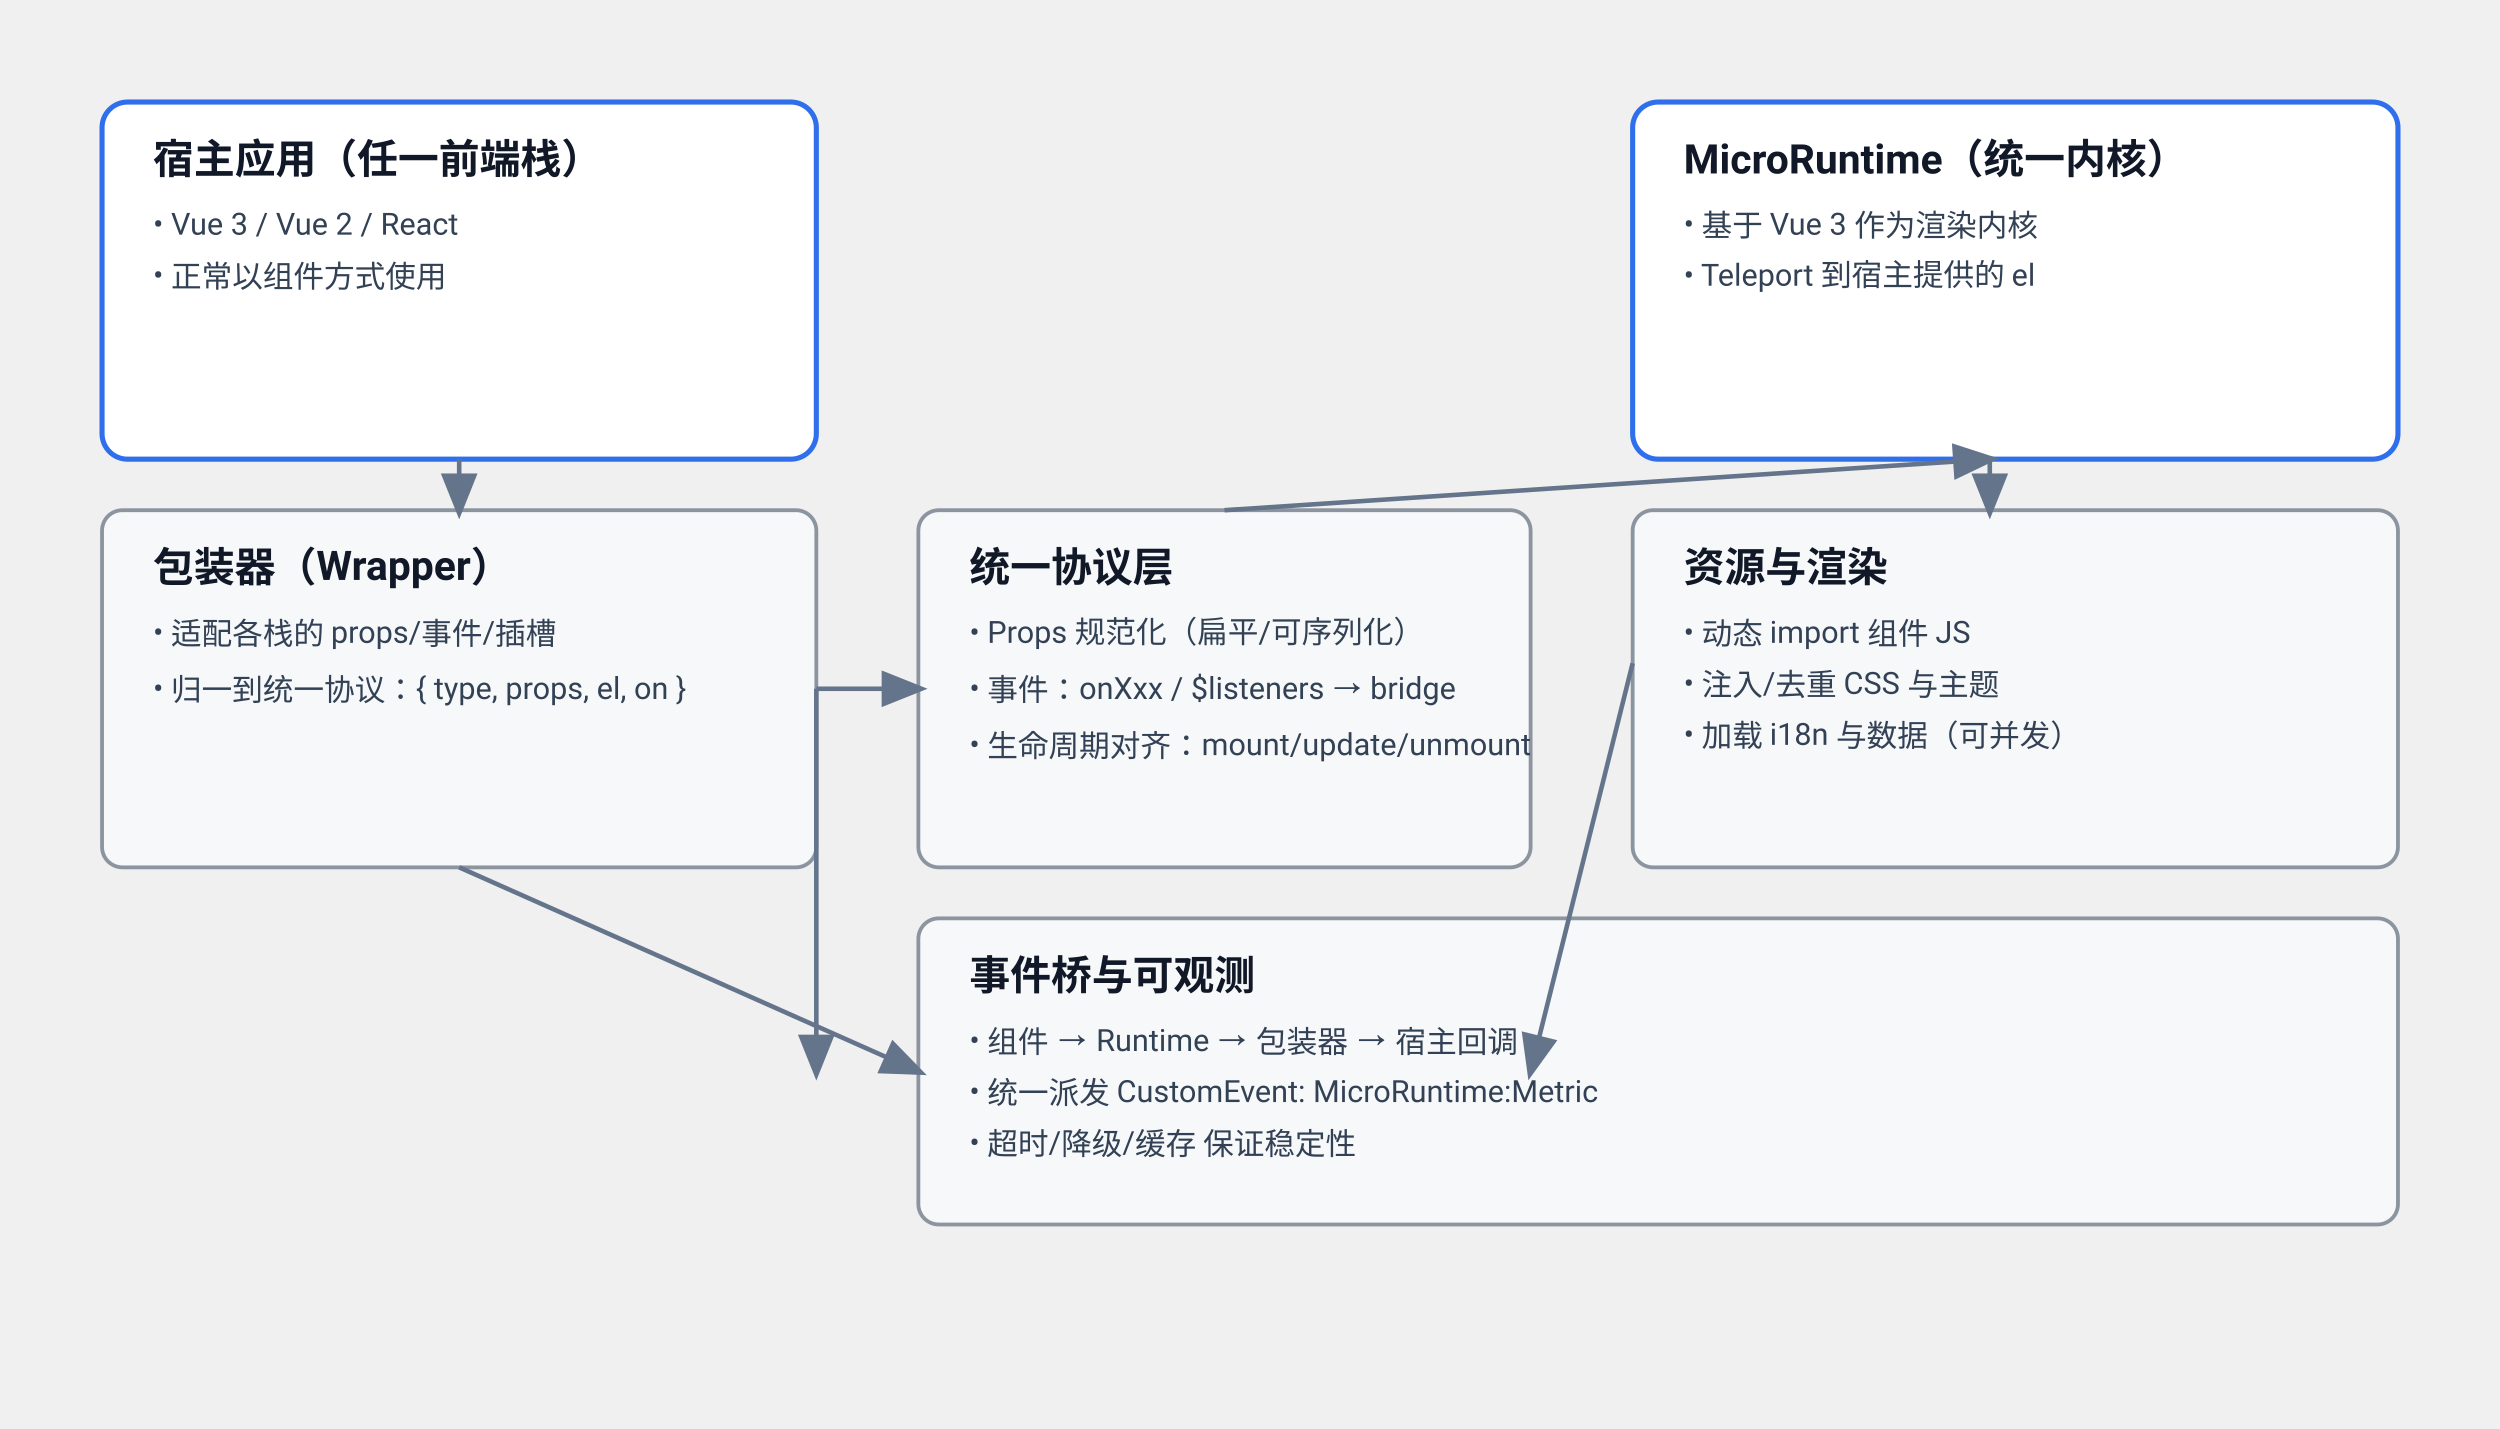
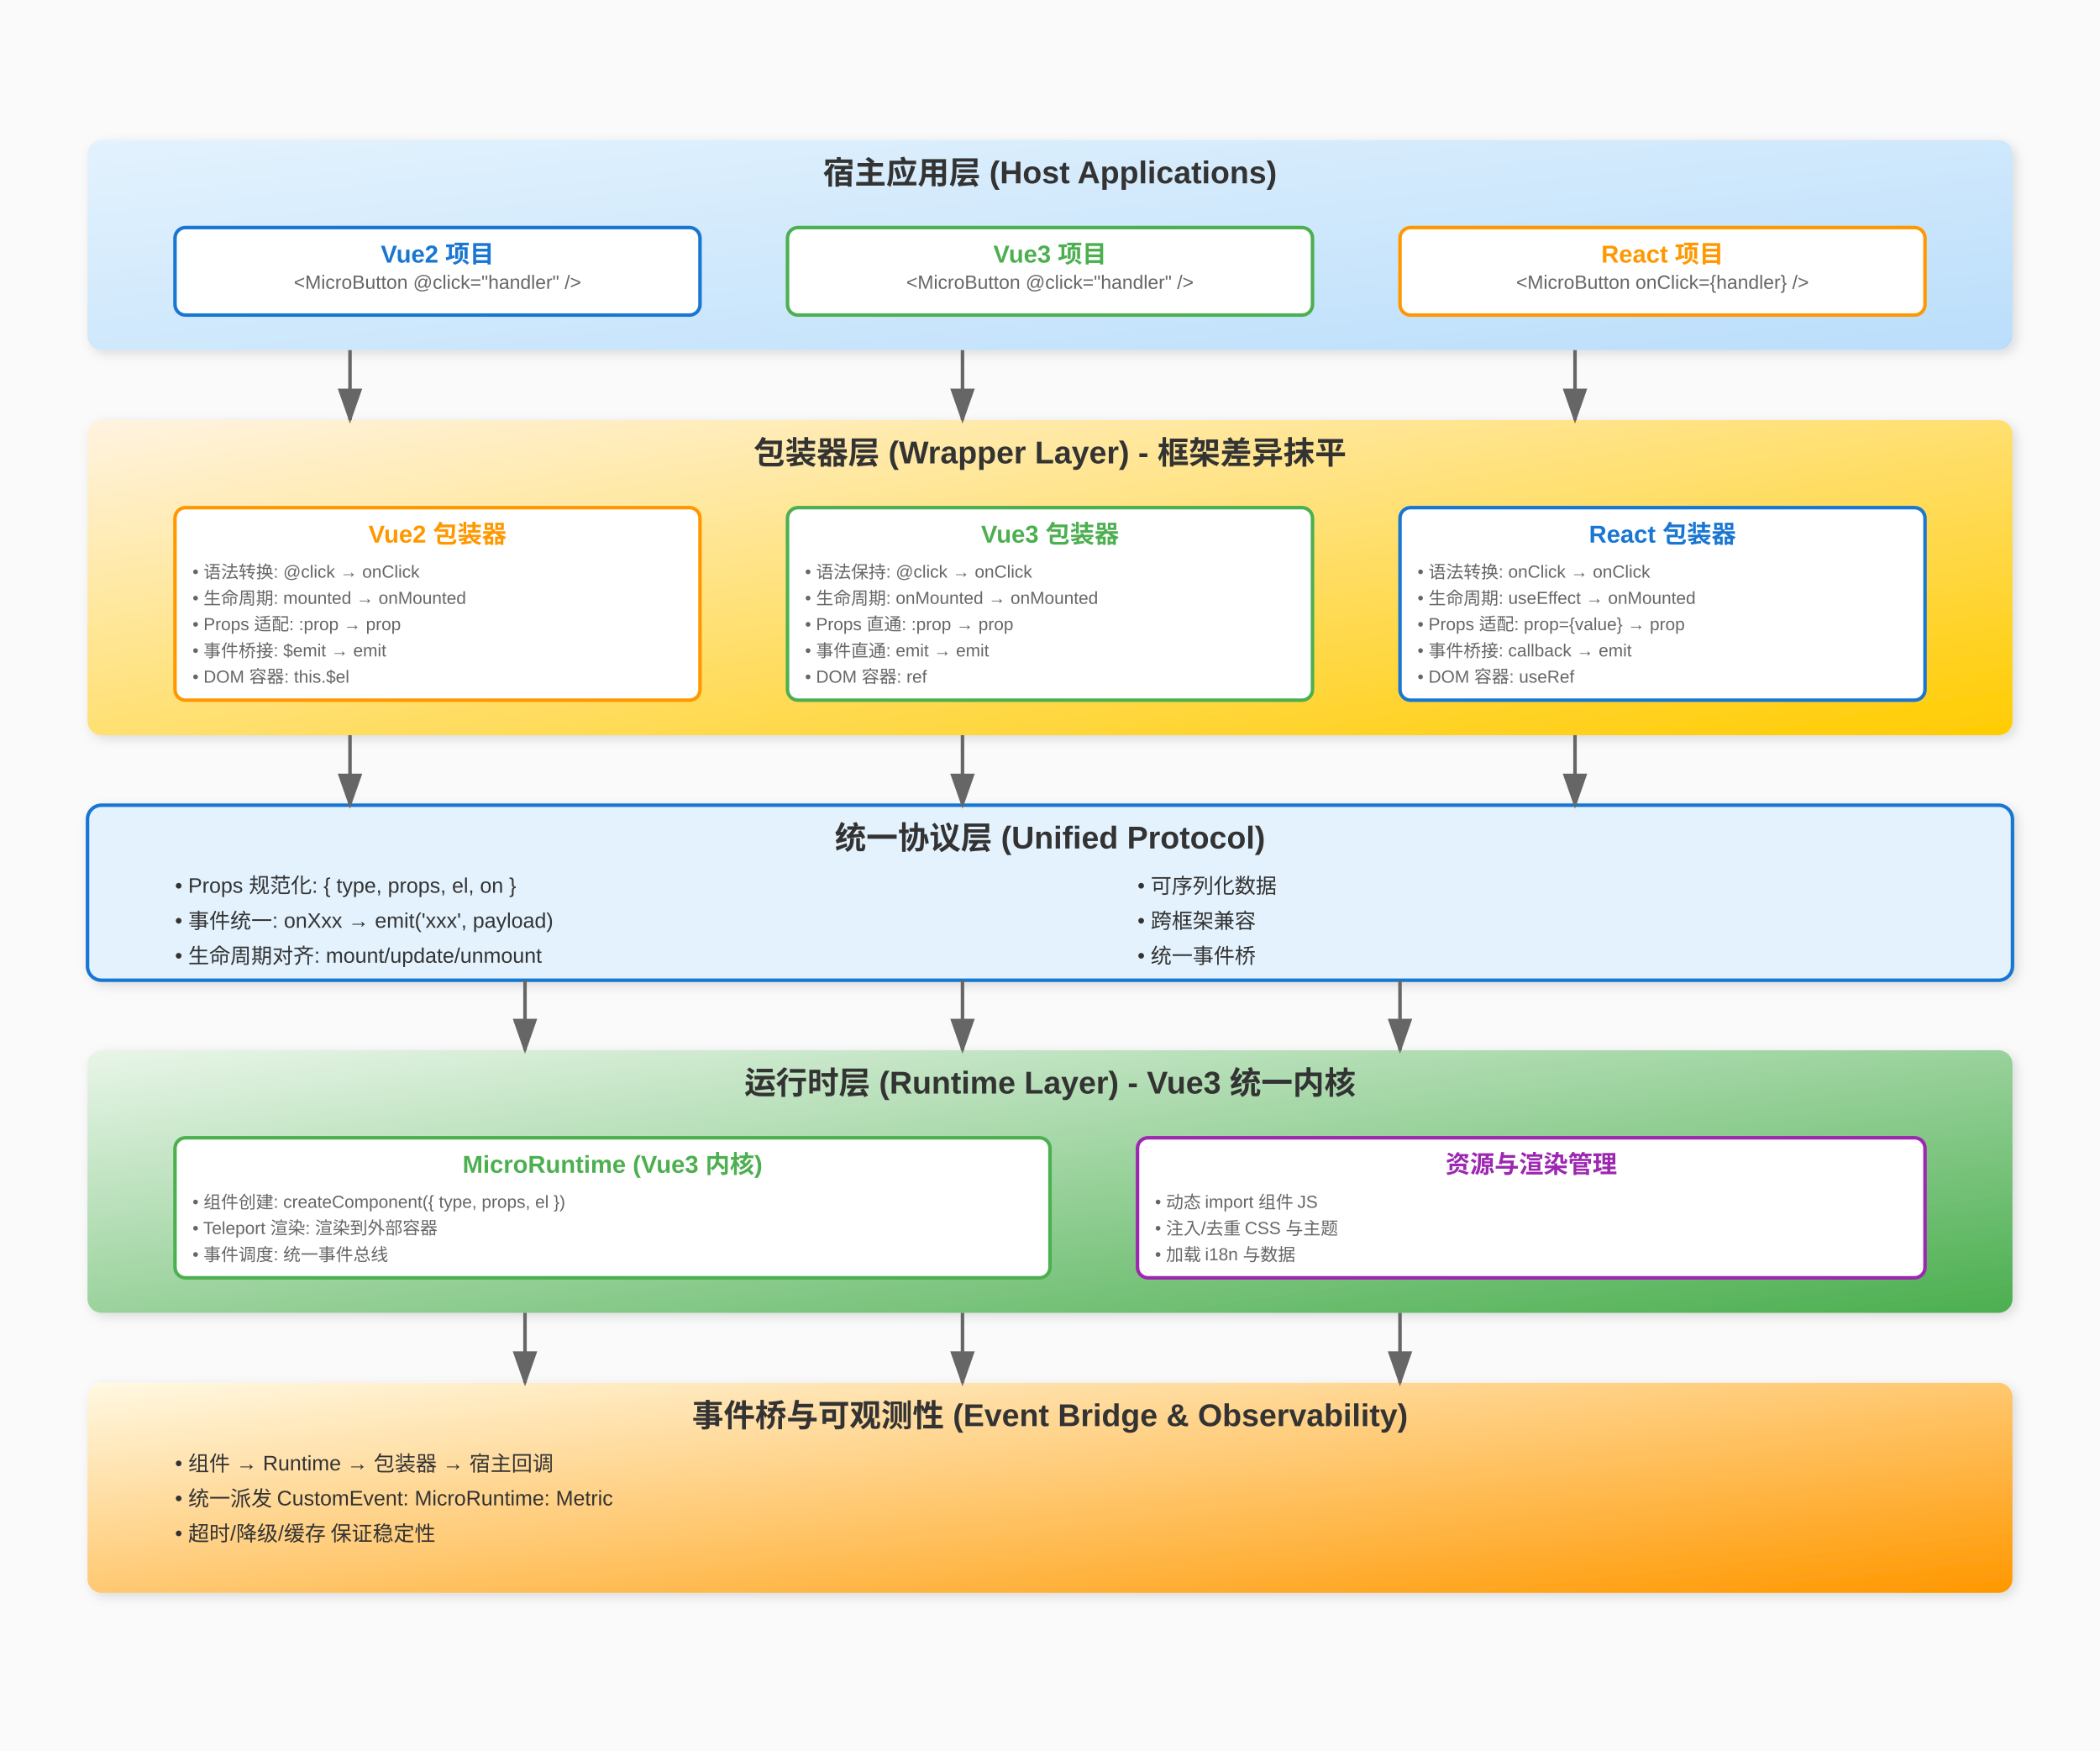
- <svg xmlns="http://www.w3.org/2000/svg" width="980" height="560" viewBox="0 0 980 560">
+ <svg xmlns="http://www.w3.org/2000/svg" width="1200" height="1000" viewBox="0 0 1200 1000">
  <defs>
    <style>
-       .box{fill:#fff;stroke:#2f6feb;stroke-width:2;rx:10;ry:10}
-       .sub{fill:#f6f8fa;stroke:#8c959f;stroke-width:1.5;rx:8;ry:8}
-       .label{font:14px -apple-system,BlinkMacSystemFont,Segoe UI,Roboto,Helvetica,Arial,"Apple Color Emoji","Segoe UI Emoji";fill:#0f172a}
-       .small{font:12px -apple-system,BlinkMacSystemFont,Segoe UI,Roboto,Helvetica,Arial;fill:#334155}
-       .title{font:16px -apple-system,BlinkMacSystemFont,Segoe UI,Roboto,Helvetica,Arial;font-weight:600;fill:#111827}
-       .arrow{stroke:#64748b;stroke-width:1.8;marker-end:url(#arrow)}
+       * { outline: none !important; }
+       text { outline: none !important; }
+       rect { outline: none !important; }
+       g { outline: none !important; }
    </style>
-     <marker id="arrow" markerWidth="10" markerHeight="8" refX="8" refY="4" orient="auto" markerUnits="strokeWidth">
-       <path d="M0,0 L10,4 L0,8 Z" fill="#64748b" />
+     <linearGradient id="hostGrad" x1="0%" y1="0%" x2="100%" y2="100%">
+       <stop offset="0%" style="stop-color:#e3f2fd;stop-opacity:1" />
+       <stop offset="100%" style="stop-color:#bbdefb;stop-opacity:1" />
+     </linearGradient>
+     <linearGradient id="wrapperGrad" x1="0%" y1="0%" x2="100%" y2="100%">
+       <stop offset="0%" style="stop-color:#fff3e0;stop-opacity:1" />
+       <stop offset="100%" style="stop-color:#ffcc02;stop-opacity:1" />
+     </linearGradient>
+     <linearGradient id="runtimeGrad" x1="0%" y1="0%" x2="100%" y2="100%">
+       <stop offset="0%" style="stop-color:#e8f5e8;stop-opacity:1" />
+       <stop offset="100%" style="stop-color:#4caf50;stop-opacity:1" />
+     </linearGradient>
+     <linearGradient id="resourceGrad" x1="0%" y1="0%" x2="100%" y2="100%">
+       <stop offset="0%" style="stop-color:#f3e5f5;stop-opacity:1" />
+       <stop offset="100%" style="stop-color:#9c27b0;stop-opacity:1" />
+     </linearGradient>
+     <linearGradient id="eventGrad" x1="0%" y1="0%" x2="100%" y2="100%">
+       <stop offset="0%" style="stop-color:#fff8e1;stop-opacity:1" />
+       <stop offset="100%" style="stop-color:#ff9800;stop-opacity:1" />
+     </linearGradient>
+     <filter id="shadow" x="-20%" y="-20%" width="140%" height="140%">
+       <feDropShadow dx="2" dy="2" stdDeviation="3" flood-color="#00000020" />
+     </filter>
+     <marker id="arrowhead" markerWidth="10" markerHeight="7" refX="9" refY="3.5" orient="auto">
+       <polygon points="0 0, 10 3.5, 0 7" fill="#666" />
    </marker>
  </defs>
-   <rect class="box" x="40" y="40" width="280" height="140" />
-   <text class="title" x="60" y="68">宿主应用（任一前端栈）</text>
-   <text class="small" x="60" y="92">• Vue 3 / Vue 2 / React</text>
-   <text class="small" x="60" y="112">• 正常以组件方式使用</text>
-   <rect class="sub" x="40" y="200" width="280" height="140" />
-   <text class="title" x="60" y="228">包装器（Wrapper）</text>
-   <text class="small" x="60" y="252">• 适配各栈的 props/事件/插槽</text>
-   <text class="small" x="60" y="274">• 归一到统一协议：{ type, props, el, on }</text>
-   <rect class="sub" x="360" y="200" width="240" height="140" />
-   <text class="title" x="380" y="228">统一协议层</text>
-   <text class="small" x="380" y="252">• Props 规范化（扁平/可序列化）</text>
-   <text class="small" x="380" y="274">• 事件：onXxx / $listeners → bridge</text>
-   <text class="small" x="380" y="296">• 生命周期对齐：mount/update/unmount</text>
-   <rect class="box" x="640" y="40" width="300" height="140" />
-   <text class="title" x="660" y="68">MicroRuntime（统一内核）</text>
-   <text class="small" x="660" y="92">• 基于 Vue 3 作为渲染内核</text>
-   <text class="small" x="660" y="112">• Teleport 到宿主提供的 el</text>
-   <rect class="sub" x="640" y="200" width="300" height="140" />
-   <text class="title" x="660" y="228">资源与渲染</text>
-   <text class="small" x="660" y="252">• 动态 import 组件 JS</text>
-   <text class="small" x="660" y="272">• 注入/去重 CSS 与主题</text>
-   <text class="small" x="660" y="292">• 加载 i18n 与数据（可并发）</text>
-   <rect class="sub" x="360" y="360" width="580" height="120" />
-   <text class="title" x="380" y="388">事件桥与可观测</text>
-   <text class="small" x="380" y="412">• 组件 → Runtime → 包装器 → 宿主回调</text>
-   <text class="small" x="380" y="432">• 统一派发 CustomEvent: MicroRuntime:Metric</text>
-   <text class="small" x="380" y="452">• 超时/降级/缓存 保证稳定性</text>
-   <line class="arrow" x1="180" y1="180" x2="180" y2="200" />
-   <line class="arrow" x1="320" y1="270" x2="360" y2="270" />
-   <line class="arrow" x1="480" y1="200" x2="780" y2="180" />
-   <line class="arrow" x1="780" y1="180" x2="780" y2="200" />
-   <line class="arrow" x1="640" y1="260" x2="600" y2="420" />
-   <line class="arrow" x1="320" y1="270" x2="320" y2="420" />
-   <line class="arrow" x1="180" y1="340" x2="360" y2="420" />
+   <rect width="1200" height="1400" fill="#fafafa" />
+   <g transform="translate(50, 80)">
+     <rect width="1100" height="120" rx="8" fill="url(#hostGrad)" filter="url(#shadow)" />
+     <text x="550" y="25" text-anchor="middle" font-family="Arial, sans-serif" font-size="18" font-weight="bold" fill="#333">
+       宿主应用层 (Host Applications)
+     </text>
+     <g transform="translate(50, 50)">
+       <rect width="300" height="50" rx="6" fill="#fff" stroke="#1976d2" stroke-width="2" />
+       <text x="150" y="20" text-anchor="middle" font-family="Arial, sans-serif" font-size="14" font-weight="bold" fill="#1976d2">Vue2 项目</text>
+       <text x="150" y="35" text-anchor="middle" font-family="Arial, sans-serif" font-size="11" fill="#666">
+         &lt;MicroButton @click="handler" /&gt;
+       </text>
+     </g>
+     <g transform="translate(400, 50)">
+       <rect width="300" height="50" rx="6" fill="#fff" stroke="#4caf50" stroke-width="2" />
+       <text x="150" y="20" text-anchor="middle" font-family="Arial, sans-serif" font-size="14" font-weight="bold" fill="#4caf50">Vue3 项目</text>
+       <text x="150" y="35" text-anchor="middle" font-family="Arial, sans-serif" font-size="11" fill="#666">
+         &lt;MicroButton @click="handler" /&gt;
+       </text>
+     </g>
+     <g transform="translate(750, 50)">
+       <rect width="300" height="50" rx="6" fill="#fff" stroke="#ff9800" stroke-width="2" />
+       <text x="150" y="20" text-anchor="middle" font-family="Arial, sans-serif" font-size="14" font-weight="bold" fill="#ff9800">React 项目</text>
+       <text x="150" y="35" text-anchor="middle" font-family="Arial, sans-serif" font-size="11" fill="#666">
+         &lt;MicroButton onClick={handler} /&gt;
+       </text>
+     </g>
+   </g>
+   <g transform="translate(50, 240)">
+     <rect width="1100" height="180" rx="8" fill="url(#wrapperGrad)" filter="url(#shadow)" />
+     <text x="550" y="25" text-anchor="middle" font-family="Arial, sans-serif" font-size="18" font-weight="bold" fill="#333">
+       包装器层 (Wrapper Layer) - 框架差异抹平
+     </text>
+     <g transform="translate(50, 50)">
+       <rect width="300" height="110" rx="6" fill="#fff" stroke="#ff9800" stroke-width="2" />
+       <text x="150" y="20" text-anchor="middle" font-family="Arial, sans-serif" font-size="14" font-weight="bold" fill="#ff9800">Vue2 包装器</text>
+       <text x="10" y="40" font-family="Arial, sans-serif" font-size="10" fill="#666">• 语法转换: @click → onClick</text>
+       <text x="10" y="55" font-family="Arial, sans-serif" font-size="10" fill="#666">• 生命周期: mounted → onMounted</text>
+       <text x="10" y="70" font-family="Arial, sans-serif" font-size="10" fill="#666">• Props 适配: :prop → prop</text>
+       <text x="10" y="85" font-family="Arial, sans-serif" font-size="10" fill="#666">• 事件桥接: $emit → emit</text>
+       <text x="10" y="100" font-family="Arial, sans-serif" font-size="10" fill="#666">• DOM 容器: this.$el</text>
+     </g>
+     <g transform="translate(400, 50)">
+       <rect width="300" height="110" rx="6" fill="#fff" stroke="#4caf50" stroke-width="2" />
+       <text x="150" y="20" text-anchor="middle" font-family="Arial, sans-serif" font-size="14" font-weight="bold" fill="#4caf50">Vue3 包装器</text>
+       <text x="10" y="40" font-family="Arial, sans-serif" font-size="10" fill="#666">• 语法保持: @click → onClick</text>
+       <text x="10" y="55" font-family="Arial, sans-serif" font-size="10" fill="#666">• 生命周期: onMounted → onMounted</text>
+       <text x="10" y="70" font-family="Arial, sans-serif" font-size="10" fill="#666">• Props 直通: :prop → prop</text>
+       <text x="10" y="85" font-family="Arial, sans-serif" font-size="10" fill="#666">• 事件直通: emit → emit</text>
+       <text x="10" y="100" font-family="Arial, sans-serif" font-size="10" fill="#666">• DOM 容器: ref</text>
+     </g>
+     <g transform="translate(750, 50)">
+       <rect width="300" height="110" rx="6" fill="#fff" stroke="#1976d2" stroke-width="2" />
+       <text x="150" y="20" text-anchor="middle" font-family="Arial, sans-serif" font-size="14" font-weight="bold" fill="#1976d2">React 包装器</text>
+       <text x="10" y="40" font-family="Arial, sans-serif" font-size="10" fill="#666">• 语法转换: onClick → onClick</text>
+       <text x="10" y="55" font-family="Arial, sans-serif" font-size="10" fill="#666">• 生命周期: useEffect → onMounted</text>
+       <text x="10" y="70" font-family="Arial, sans-serif" font-size="10" fill="#666">• Props 适配: prop={value} → prop</text>
+       <text x="10" y="85" font-family="Arial, sans-serif" font-size="10" fill="#666">• 事件桥接: callback → emit</text>
+       <text x="10" y="100" font-family="Arial, sans-serif" font-size="10" fill="#666">• DOM 容器: useRef</text>
+     </g>
+   </g>
+   <g transform="translate(50, 460)">
+     <rect width="1100" height="100" rx="8" fill="#e3f2fd" stroke="#1976d2" stroke-width="2" filter="url(#shadow)" />
+     <text x="550" y="25" text-anchor="middle" font-family="Arial, sans-serif" font-size="18" font-weight="bold" fill="#333">
+       统一协议层 (Unified Protocol)
+     </text>
+     <text x="50" y="50" font-family="Arial, sans-serif" font-size="12" fill="#333">
+       <tspan x="50" dy="0">• Props 规范化: { type, props, el, on }</tspan>
+       <tspan x="50" dy="20">• 事件统一: onXxx → emit('xxx', payload)</tspan>
+       <tspan x="50" dy="20">• 生命周期对齐: mount/update/unmount</tspan>
+     </text>
+     <text x="600" y="50" font-family="Arial, sans-serif" font-size="12" fill="#333">
+       <tspan x="600" dy="0">• 可序列化数据</tspan>
+       <tspan x="600" dy="20">• 跨框架兼容</tspan>
+       <tspan x="600" dy="20">• 统一事件桥</tspan>
+     </text>
+   </g>
+   <g transform="translate(50, 600)">
+     <rect width="1100" height="150" rx="8" fill="url(#runtimeGrad)" filter="url(#shadow)" />
+     <text x="550" y="25" text-anchor="middle" font-family="Arial, sans-serif" font-size="18" font-weight="bold" fill="#333">
+       运行时层 (Runtime Layer) - Vue3 统一内核
+     </text>
+     <g transform="translate(50, 50)">
+       <rect width="500" height="80" rx="6" fill="#fff" stroke="#4caf50" stroke-width="2" />
+       <text x="250" y="20" text-anchor="middle" font-family="Arial, sans-serif" font-size="14" font-weight="bold" fill="#4caf50">MicroRuntime (Vue3 内核)</text>
+       <text x="10" y="40" font-family="Arial, sans-serif" font-size="10" fill="#666">• 组件创建: createComponent({ type, props, el })</text>
+       <text x="10" y="55" font-family="Arial, sans-serif" font-size="10" fill="#666">• Teleport 渲染: 渲染到外部容器</text>
+       <text x="10" y="70" font-family="Arial, sans-serif" font-size="10" fill="#666">• 事件调度: 统一事件总线</text>
+     </g>
+     <g transform="translate(600, 50)">
+       <rect width="450" height="80" rx="6" fill="#fff" stroke="#9c27b0" stroke-width="2" />
+       <text x="225" y="20" text-anchor="middle" font-family="Arial, sans-serif" font-size="14" font-weight="bold" fill="#9c27b0">资源与渲染管理</text>
+       <text x="10" y="40" font-family="Arial, sans-serif" font-size="10" fill="#666">• 动态 import 组件 JS</text>
+       <text x="10" y="55" font-family="Arial, sans-serif" font-size="10" fill="#666">• 注入/去重 CSS 与主题</text>
+       <text x="10" y="70" font-family="Arial, sans-serif" font-size="10" fill="#666">• 加载 i18n 与数据</text>
+     </g>
+   </g>
+   <g transform="translate(50, 790)">
+     <rect width="1100" height="120" rx="8" fill="url(#eventGrad)" filter="url(#shadow)" />
+     <text x="550" y="25" text-anchor="middle" font-family="Arial, sans-serif" font-size="18" font-weight="bold" fill="#333">
+       事件桥与可观测性 (Event Bridge &amp; Observability)
+     </text>
+     <text x="50" y="50" font-family="Arial, sans-serif" font-size="12" fill="#333">
+       <tspan x="50" dy="0">• 组件 → Runtime → 包装器 → 宿主回调</tspan>
+       <tspan x="50" dy="20">• 统一派发 CustomEvent: MicroRuntime: Metric</tspan>
+       <tspan x="50" dy="20">• 超时/降级/缓存 保证稳定性</tspan>
+     </text>
+   </g>
+   <g stroke="#666" stroke-width="2" fill="none" marker-end="url(#arrowhead)">
+     <line x1="200" y1="200" x2="200" y2="240" />
+     <line x1="550" y1="200" x2="550" y2="240" />
+     <line x1="900" y1="200" x2="900" y2="240" />
+   </g>
+   <g stroke="#666" stroke-width="2" fill="none" marker-end="url(#arrowhead)">
+     <line x1="200" y1="420" x2="200" y2="460" />
+     <line x1="550" y1="420" x2="550" y2="460" />
+     <line x1="900" y1="420" x2="900" y2="460" />
+   </g>
+   <g stroke="#666" stroke-width="2" fill="none" marker-end="url(#arrowhead)">
+     <line x1="300" y1="560" x2="300" y2="600" />
+     <line x1="550" y1="560" x2="550" y2="600" />
+     <line x1="800" y1="560" x2="800" y2="600" />
+   </g>
+   <g stroke="#666" stroke-width="2" fill="none" marker-end="url(#arrowhead)">
+     <line x1="300" y1="750" x2="300" y2="790" />
+     <line x1="550" y1="750" x2="550" y2="790" />
+     <line x1="800" y1="750" x2="800" y2="790" />
+   </g>
</svg>
